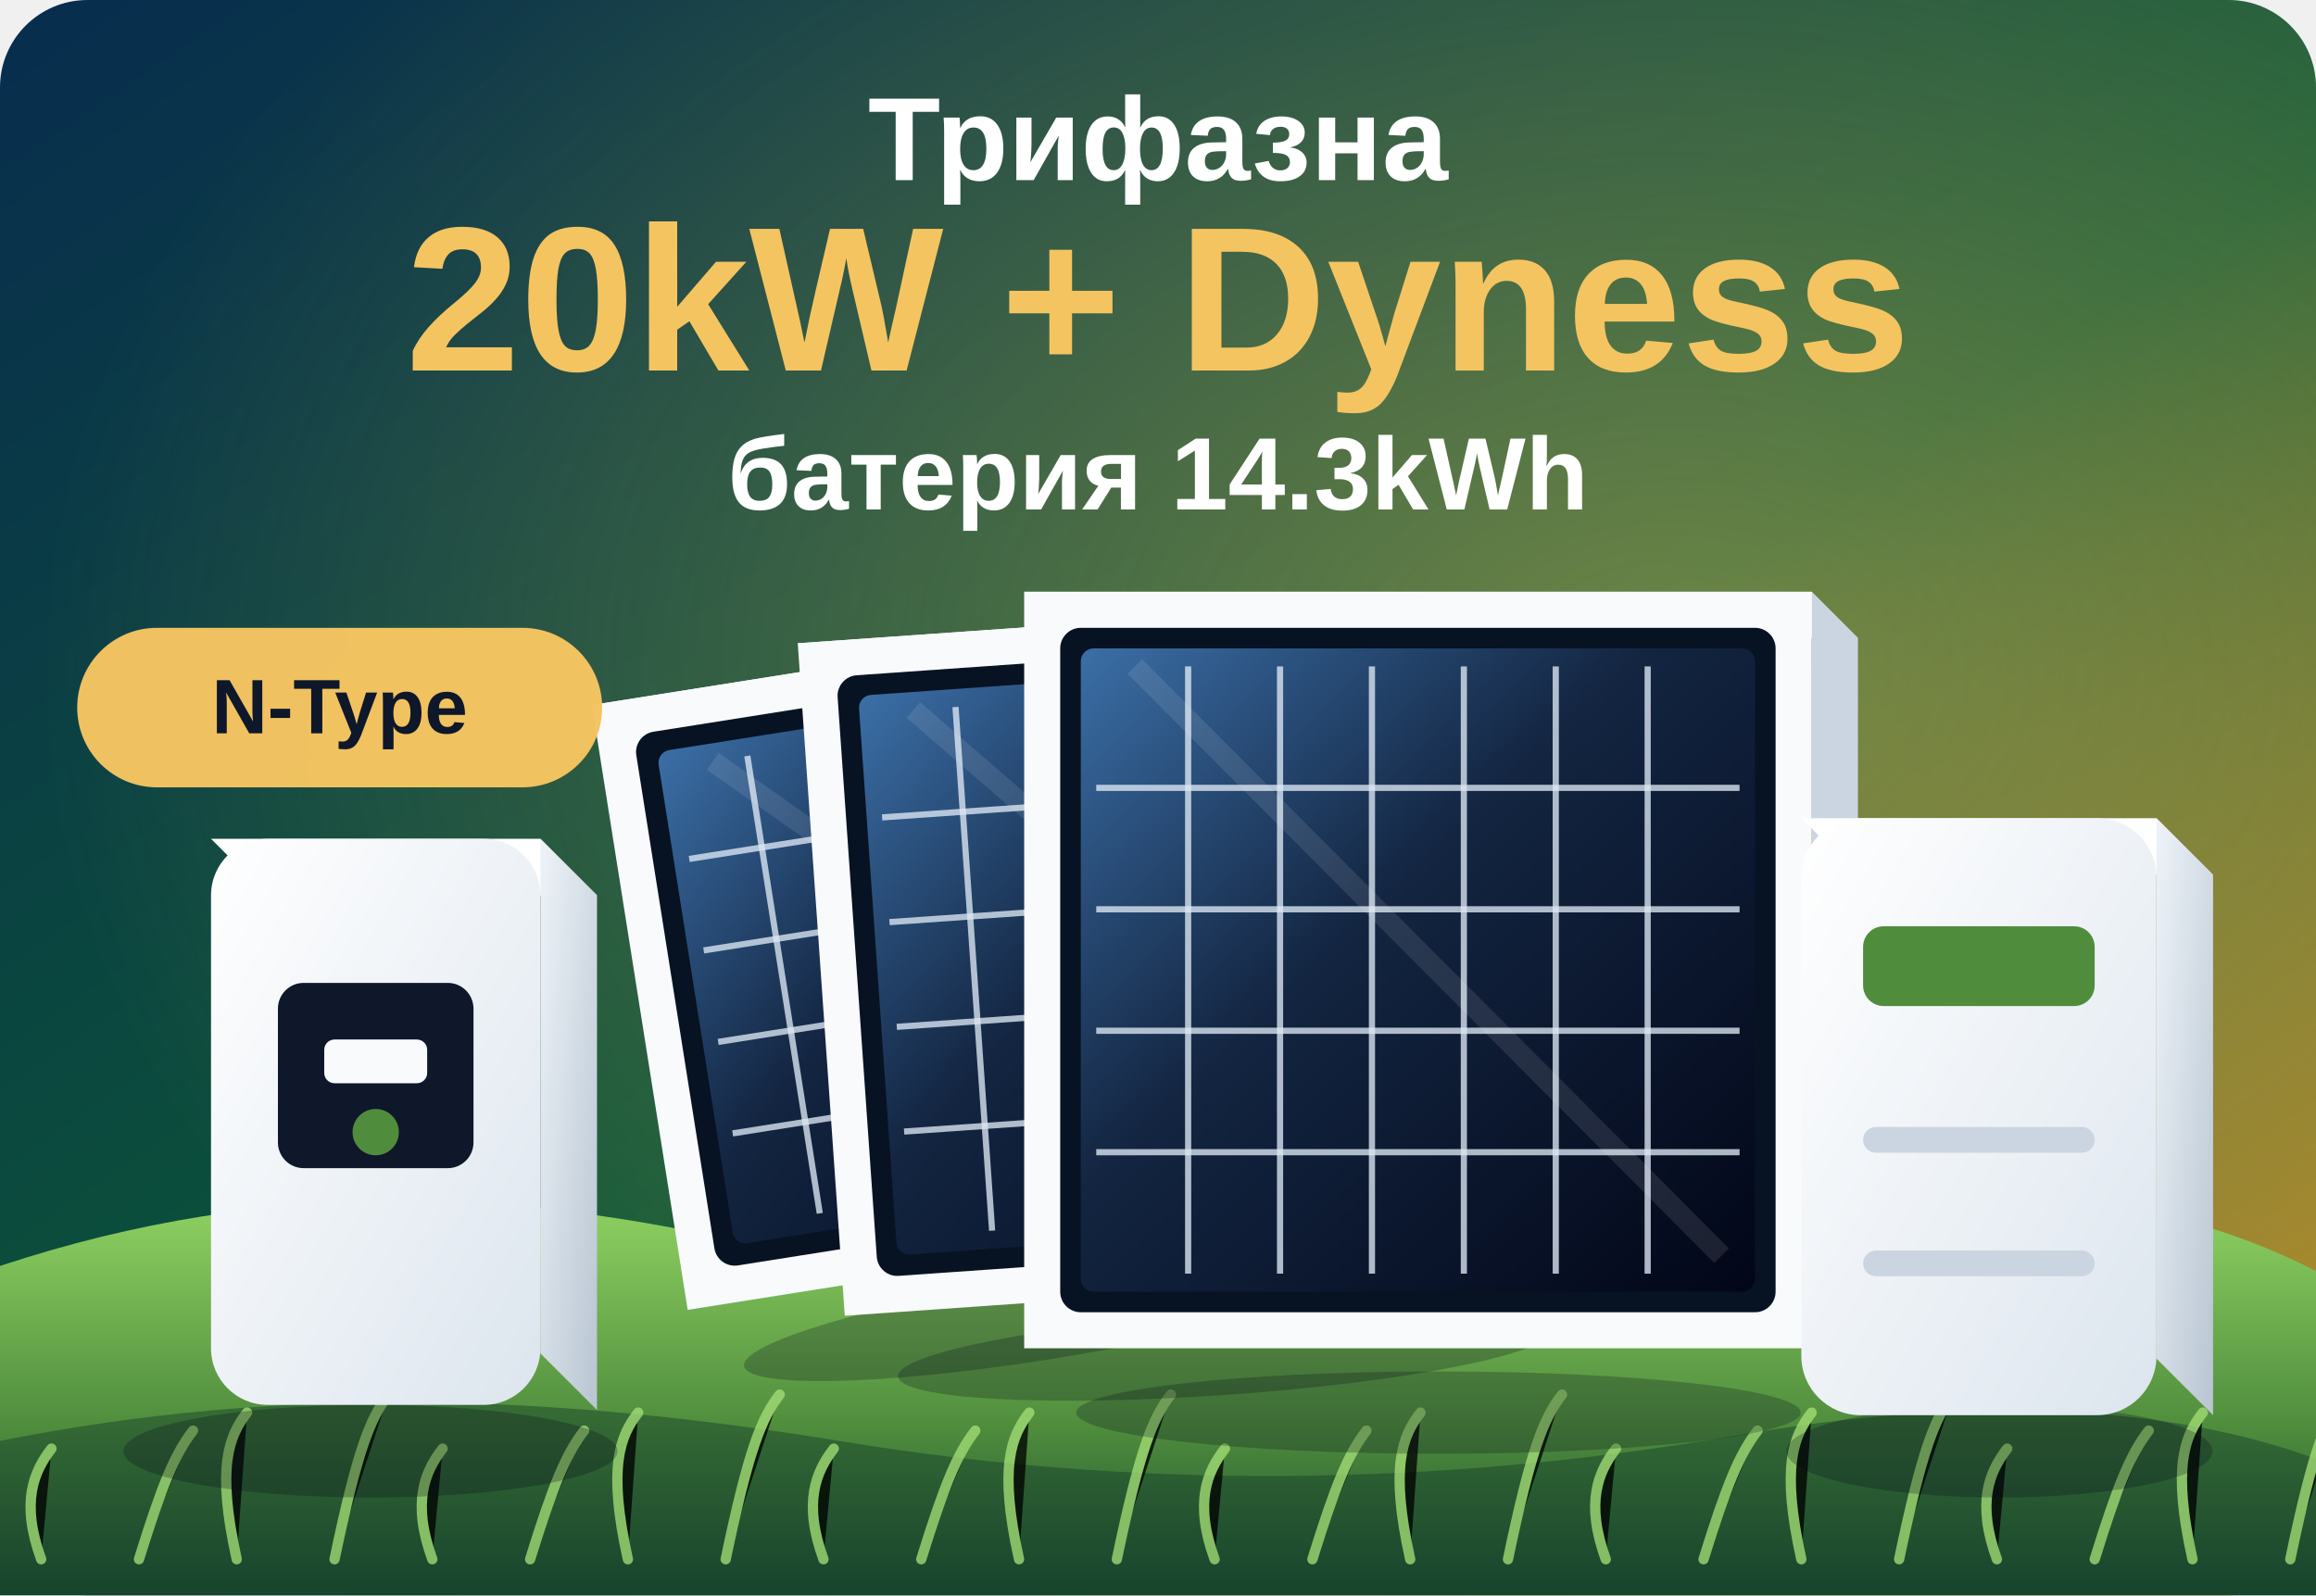
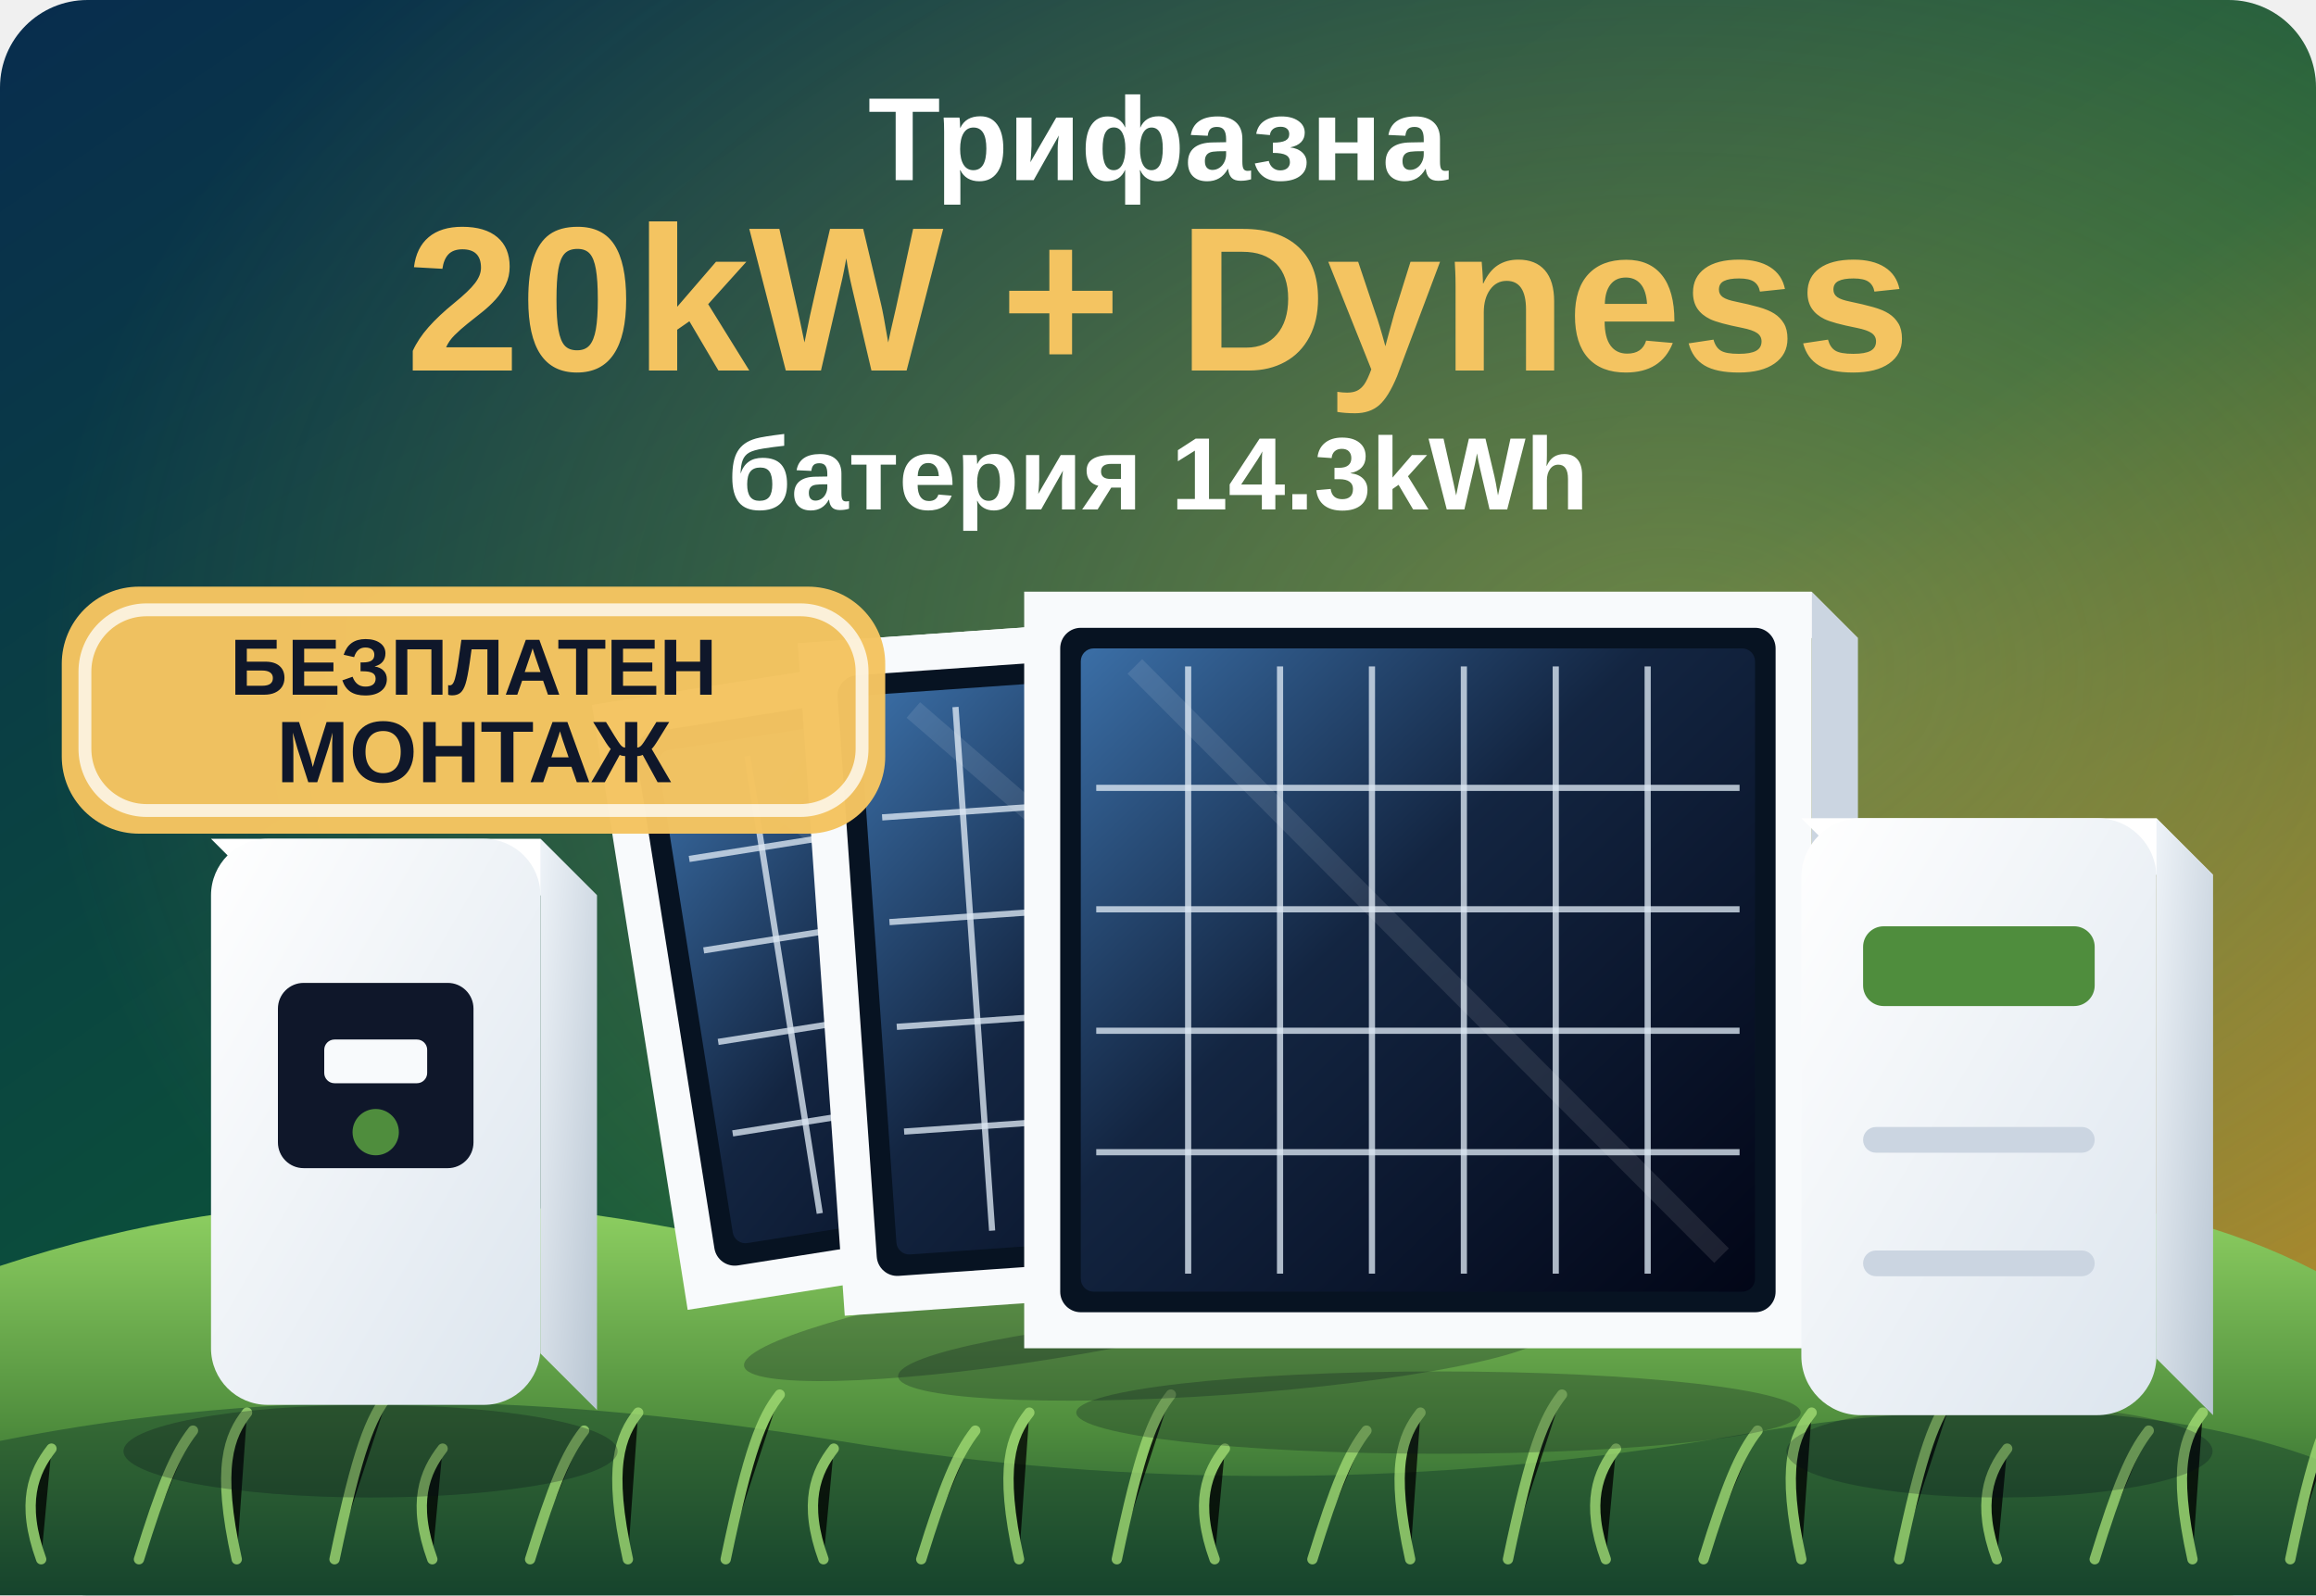
<svg xmlns="http://www.w3.org/2000/svg" width="900" height="620" viewBox="0 0 900 620" role="img" aria-label="Трифазна 20kW Dyness 14.3kWh">
  <defs>
    <linearGradient id="bg" x1="0" y1="0" x2="1" y2="1">
      <stop offset="0" stop-color="#082C4E" />
      <stop offset=".55" stop-color="#0C5836" />
      <stop offset="1" stop-color="#C38A22" />
    </linearGradient>
    <radialGradient id="warm" cx=".72" cy=".42" r=".7">
      <stop offset="0" stop-color="#F5C45E" stop-opacity=".42" />
      <stop offset="1" stop-color="#F5C45E" stop-opacity="0" />
    </radialGradient>
    <linearGradient id="panelGlass" x1="0" y1="0" x2="1" y2="1">
      <stop offset="0" stop-color="#3B6FA7" />
      <stop offset=".42" stop-color="#132541" />
      <stop offset="1" stop-color="#020617" />
    </linearGradient>
    <linearGradient id="deviceFront" x1="0" y1="0" x2="1" y2="1">
      <stop offset="0" stop-color="#FFFFFF" />
      <stop offset="1" stop-color="#DCE5EE" />
    </linearGradient>
    <linearGradient id="deviceSide" x1="0" y1="0" x2="1" y2="1">
      <stop offset="0" stop-color="#EEF3F8" />
      <stop offset="1" stop-color="#B8C5D2" />
    </linearGradient>
    <linearGradient id="grass" x1="0" y1="0" x2="0" y2="1">
      <stop offset="0" stop-color="#91D363" />
      <stop offset=".58" stop-color="#4F8D3D" />
      <stop offset="1" stop-color="#17482F" />
    </linearGradient>
  </defs>
  <rect width="900" height="620" rx="34" fill="url(#bg)" />
  <rect width="900" height="620" rx="34" fill="url(#warm)" />
  <path class="offer-grass" d="M0 492c106 -35 204 -31 310 -4 118 29 219 29 337 -5 102 -29 187 -23 253 11v126H0z" fill="url(#grass)" />
  <path class="offer-grass" d="M0 560c110 -22 216 -18 326 0 115 19 232 18 348 -2 92 -16 169 -12 226 9v53H0z" fill="#143F2A" opacity=".48" />
  <path d="M16 606c-8 -22 -3 -34 4 -43" stroke="#A6DF76" stroke-width="4" stroke-linecap="round" opacity=".76" />
  <path d="M54 606c9 -29 14 -41 21 -50" stroke="#A6DF76" stroke-width="4" stroke-linecap="round" opacity=".76" />
  <path d="M92 606c-8 -36 -3 -48 4 -57" stroke="#A6DF76" stroke-width="4" stroke-linecap="round" opacity=".76" />
  <path d="M130 606c9 -43 14 -55 21 -64" stroke="#A6DF76" stroke-width="4" stroke-linecap="round" opacity=".76" />
  <path d="M168 606c-8 -22 -3 -34 4 -43" stroke="#A6DF76" stroke-width="4" stroke-linecap="round" opacity=".76" />
  <path d="M206 606c9 -29 14 -41 21 -50" stroke="#A6DF76" stroke-width="4" stroke-linecap="round" opacity=".76" />
  <path d="M244 606c-8 -36 -3 -48 4 -57" stroke="#A6DF76" stroke-width="4" stroke-linecap="round" opacity=".76" />
  <path d="M282 606c9 -43 14 -55 21 -64" stroke="#A6DF76" stroke-width="4" stroke-linecap="round" opacity=".76" />
  <path d="M320 606c-8 -22 -3 -34 4 -43" stroke="#A6DF76" stroke-width="4" stroke-linecap="round" opacity=".76" />
  <path d="M358 606c9 -29 14 -41 21 -50" stroke="#A6DF76" stroke-width="4" stroke-linecap="round" opacity=".76" />
  <path d="M396 606c-8 -36 -3 -48 4 -57" stroke="#A6DF76" stroke-width="4" stroke-linecap="round" opacity=".76" />
  <path d="M434 606c9 -43 14 -55 21 -64" stroke="#A6DF76" stroke-width="4" stroke-linecap="round" opacity=".76" />
  <path d="M472 606c-8 -22 -3 -34 4 -43" stroke="#A6DF76" stroke-width="4" stroke-linecap="round" opacity=".76" />
  <path d="M510 606c9 -29 14 -41 21 -50" stroke="#A6DF76" stroke-width="4" stroke-linecap="round" opacity=".76" />
  <path d="M548 606c-8 -36 -3 -48 4 -57" stroke="#A6DF76" stroke-width="4" stroke-linecap="round" opacity=".76" />
  <path d="M586 606c9 -43 14 -55 21 -64" stroke="#A6DF76" stroke-width="4" stroke-linecap="round" opacity=".76" />
  <path d="M624 606c-8 -22 -3 -34 4 -43" stroke="#A6DF76" stroke-width="4" stroke-linecap="round" opacity=".76" />
  <path d="M662 606c9 -29 14 -41 21 -50" stroke="#A6DF76" stroke-width="4" stroke-linecap="round" opacity=".76" />
  <path d="M700 606c-8 -36 -3 -48 4 -57" stroke="#A6DF76" stroke-width="4" stroke-linecap="round" opacity=".76" />
  <path d="M738 606c9 -43 14 -55 21 -64" stroke="#A6DF76" stroke-width="4" stroke-linecap="round" opacity=".76" />
  <path d="M776 606c-8 -22 -3 -34 4 -43" stroke="#A6DF76" stroke-width="4" stroke-linecap="round" opacity=".76" />
  <path d="M814 606c9 -29 14 -41 21 -50" stroke="#A6DF76" stroke-width="4" stroke-linecap="round" opacity=".76" />
  <path d="M852 606c-8 -36 -3 -48 4 -57" stroke="#A6DF76" stroke-width="4" stroke-linecap="round" opacity=".76" />
  <path d="M890 606c9 -43 14 -55 21 -64" stroke="#A6DF76" stroke-width="4" stroke-linecap="round" opacity=".76" />
  <g font-family="Arial, sans-serif" text-anchor="middle">
    <text x="450" y="70" font-size="46" font-weight="900" fill="#FFFFFF">Трифазна</text>
    <text x="450" y="144" font-size="80" font-weight="900" fill="#F4C461">20kW + Dyness</text>
    <text x="450" y="198" font-size="40" font-weight="900" fill="#FFFFFF">батерия 14.3kWh</text>
  </g>
  <g class="solar-module">
    <g class="panel-3d" transform="translate(230 274) rotate(-9)">
      <ellipse cx="136" cy="263" rx="117.76" ry="16" fill="#020617" opacity=".24" />
      <polygon points="18,18 274,18 256,0 0,0" fill="#FFFFFF" />
      <polygon points="256,0 274,18 274,256 256,238" fill="#CBD5E1" />
      <polygon points="0,0 256,0 256,238 0,238" fill="#F8FAFC" />
      <rect x="14" y="14" width="228" height="210" rx="8" fill="#071322" />
      <rect x="22" y="22" width="212" height="194" rx="5" fill="url(#panelGlass)" />
      <line x1="56.571" y1="29" x2="56.571" y2="209" stroke="#DCE8F4" stroke-width="2.4" opacity=".78" />
      <line x1="85.143" y1="29" x2="85.143" y2="209" stroke="#DCE8F4" stroke-width="2.4" opacity=".78" />
      <line x1="113.714" y1="29" x2="113.714" y2="209" stroke="#DCE8F4" stroke-width="2.4" opacity=".78" />
      <line x1="142.286" y1="29" x2="142.286" y2="209" stroke="#DCE8F4" stroke-width="2.4" opacity=".78" />
      <line x1="170.857" y1="29" x2="170.857" y2="209" stroke="#DCE8F4" stroke-width="2.4" opacity=".78" />
      <line x1="199.429" y1="29" x2="199.429" y2="209" stroke="#DCE8F4" stroke-width="2.4" opacity=".78" />
      <line x1="28" y1="65" x2="228" y2="65" stroke="#DCE8F4" stroke-width="2.4" opacity=".78" />
      <line x1="28" y1="101" x2="228" y2="101" stroke="#DCE8F4" stroke-width="2.4" opacity=".78" />
      <line x1="28" y1="137" x2="228" y2="137" stroke="#DCE8F4" stroke-width="2.4" opacity=".78" />
      <line x1="28" y1="173" x2="228" y2="173" stroke="#DCE8F4" stroke-width="2.4" opacity=".78" />
      <path d="M43 29L221 202" stroke="#FFFFFF" stroke-width="8" opacity=".1" />
    </g>
    <g class="panel-3d" transform="translate(310 250) rotate(-4)">
      <ellipse cx="146" cy="287" rx="126.96" ry="16" fill="#020617" opacity=".24" />
      <polygon points="18,18 294,18 276,0 0,0" fill="#FFFFFF" />
      <polygon points="276,0 294,18 294,280 276,262" fill="#CBD5E1" />
      <polygon points="0,0 276,0 276,262 0,262" fill="#F8FAFC" />
      <rect x="14" y="14" width="248" height="234" rx="8" fill="#071322" />
      <rect x="22" y="22" width="232" height="218" rx="5" fill="url(#panelGlass)" />
      <line x1="59.429" y1="29" x2="59.429" y2="233" stroke="#DCE8F4" stroke-width="2.4" opacity=".78" />
      <line x1="90.857" y1="29" x2="90.857" y2="233" stroke="#DCE8F4" stroke-width="2.4" opacity=".78" />
      <line x1="122.286" y1="29" x2="122.286" y2="233" stroke="#DCE8F4" stroke-width="2.4" opacity=".78" />
      <line x1="153.714" y1="29" x2="153.714" y2="233" stroke="#DCE8F4" stroke-width="2.4" opacity=".78" />
      <line x1="185.143" y1="29" x2="185.143" y2="233" stroke="#DCE8F4" stroke-width="2.4" opacity=".78" />
      <line x1="216.571" y1="29" x2="216.571" y2="233" stroke="#DCE8F4" stroke-width="2.4" opacity=".78" />
      <line x1="28" y1="69.8" x2="248" y2="69.8" stroke="#DCE8F4" stroke-width="2.4" opacity=".78" />
      <line x1="28" y1="110.6" x2="248" y2="110.6" stroke="#DCE8F4" stroke-width="2.4" opacity=".78" />
      <line x1="28" y1="151.4" x2="248" y2="151.4" stroke="#DCE8F4" stroke-width="2.4" opacity=".78" />
      <line x1="28" y1="192.2" x2="248" y2="192.2" stroke="#DCE8F4" stroke-width="2.4" opacity=".78" />
      <path d="M43 29L241 226" stroke="#FFFFFF" stroke-width="8" opacity=".1" />
    </g>
    <g class="panel-3d" transform="translate(398 230) rotate(0)">
      <ellipse cx="161" cy="319" rx="140.76" ry="16" fill="#020617" opacity=".24" />
      <polygon points="18,18 324,18 306,0 0,0" fill="#FFFFFF" />
      <polygon points="306,0 324,18 324,312 306,294" fill="#CBD5E1" />
      <polygon points="0,0 306,0 306,294 0,294" fill="#F8FAFC" />
      <rect x="14" y="14" width="278" height="266" rx="8" fill="#071322" />
      <rect x="22" y="22" width="262" height="250" rx="5" fill="url(#panelGlass)" />
      <line x1="63.714" y1="29" x2="63.714" y2="265" stroke="#DCE8F4" stroke-width="2.4" opacity=".78" />
      <line x1="99.429" y1="29" x2="99.429" y2="265" stroke="#DCE8F4" stroke-width="2.4" opacity=".78" />
      <line x1="135.143" y1="29" x2="135.143" y2="265" stroke="#DCE8F4" stroke-width="2.4" opacity=".78" />
      <line x1="170.857" y1="29" x2="170.857" y2="265" stroke="#DCE8F4" stroke-width="2.4" opacity=".78" />
      <line x1="206.571" y1="29" x2="206.571" y2="265" stroke="#DCE8F4" stroke-width="2.4" opacity=".78" />
      <line x1="242.286" y1="29" x2="242.286" y2="265" stroke="#DCE8F4" stroke-width="2.4" opacity=".78" />
      <line x1="28" y1="76.2" x2="278" y2="76.2" stroke="#DCE8F4" stroke-width="2.4" opacity=".78" />
      <line x1="28" y1="123.4" x2="278" y2="123.4" stroke="#DCE8F4" stroke-width="2.4" opacity=".78" />
      <line x1="28" y1="170.6" x2="278" y2="170.6" stroke="#DCE8F4" stroke-width="2.4" opacity=".78" />
      <line x1="28" y1="217.8" x2="278" y2="217.8" stroke="#DCE8F4" stroke-width="2.4" opacity=".78" />
      <path d="M43 29L271 258" stroke="#FFFFFF" stroke-width="8" opacity=".1" />
    </g>
  </g>
  <g class="hero-product">
    <g class="inverter-3d">
      <ellipse cx="144" cy="564" rx="96" ry="18" fill="#020617" opacity=".26" />
      <polygon points="82,326 210,326 232,348 104,348" fill="#FFFFFF" />
      <polygon points="210,326 232,348 232,548 210,526" fill="url(#deviceSide)" />
      <rect x="82" y="326" width="128" height="220" rx="22" fill="url(#deviceFront)" />
      <rect x="108" y="382" width="76" height="72" rx="10" fill="#0F172A" />
      <rect x="126" y="404" width="40" height="17" rx="4" fill="#F8FAFC" />
      <circle cx="146" cy="440" r="9" fill="#4F8D3D" />
    </g>
  </g>
  <g class="hero-product">
    <g class="battery-3d">
      <ellipse cx="777" cy="564" rx="82.8" ry="18" fill="#020617" opacity=".24" />
      <polygon points="700,318 838,318 860,340 722,340" fill="#FFFFFF" />
      <polygon points="838,318 860,340 860,550 838,528" fill="url(#deviceSide)" />
      <rect x="700" y="318" width="138" height="232" rx="23" fill="url(#deviceFront)" />
      <rect x="724" y="360" width="90" height="31" rx="8" fill="#4F8D3D" />
      <rect x="724" y="438" width="90" height="10" rx="5" fill="#CBD5E1" />
      <rect x="724" y="486" width="90" height="10" rx="5" fill="#CBD5E1" />
    </g>
  </g>
-   <g transform="translate(30 244)">
-     <rect width="204" height="62" rx="31" fill="#F4C461" opacity=".98" />
-     <text x="102" y="41" text-anchor="middle" font-family="Arial, sans-serif" font-size="30" font-weight="900" fill="#0F172A">N-Type</text>
+   <g class="free-install-badge" transform="translate(24 228)">
+     <rect width="320" height="96" rx="30" fill="#F4C461" opacity=".98" />
+     <rect x="9" y="9" width="302" height="78" rx="24" fill="none" stroke="#FFFFFF" stroke-width="5" opacity=".76" />
+     <text x="160" y="42" text-anchor="middle" font-family="Arial, sans-serif" font-size="31" font-weight="900" fill="#0F172A">БЕЗПЛАТЕН</text>
+     <text x="160" y="76" text-anchor="middle" font-family="Arial, sans-serif" font-size="34" font-weight="900" fill="#0F172A">МОНТАЖ</text>
  </g>
</svg>
